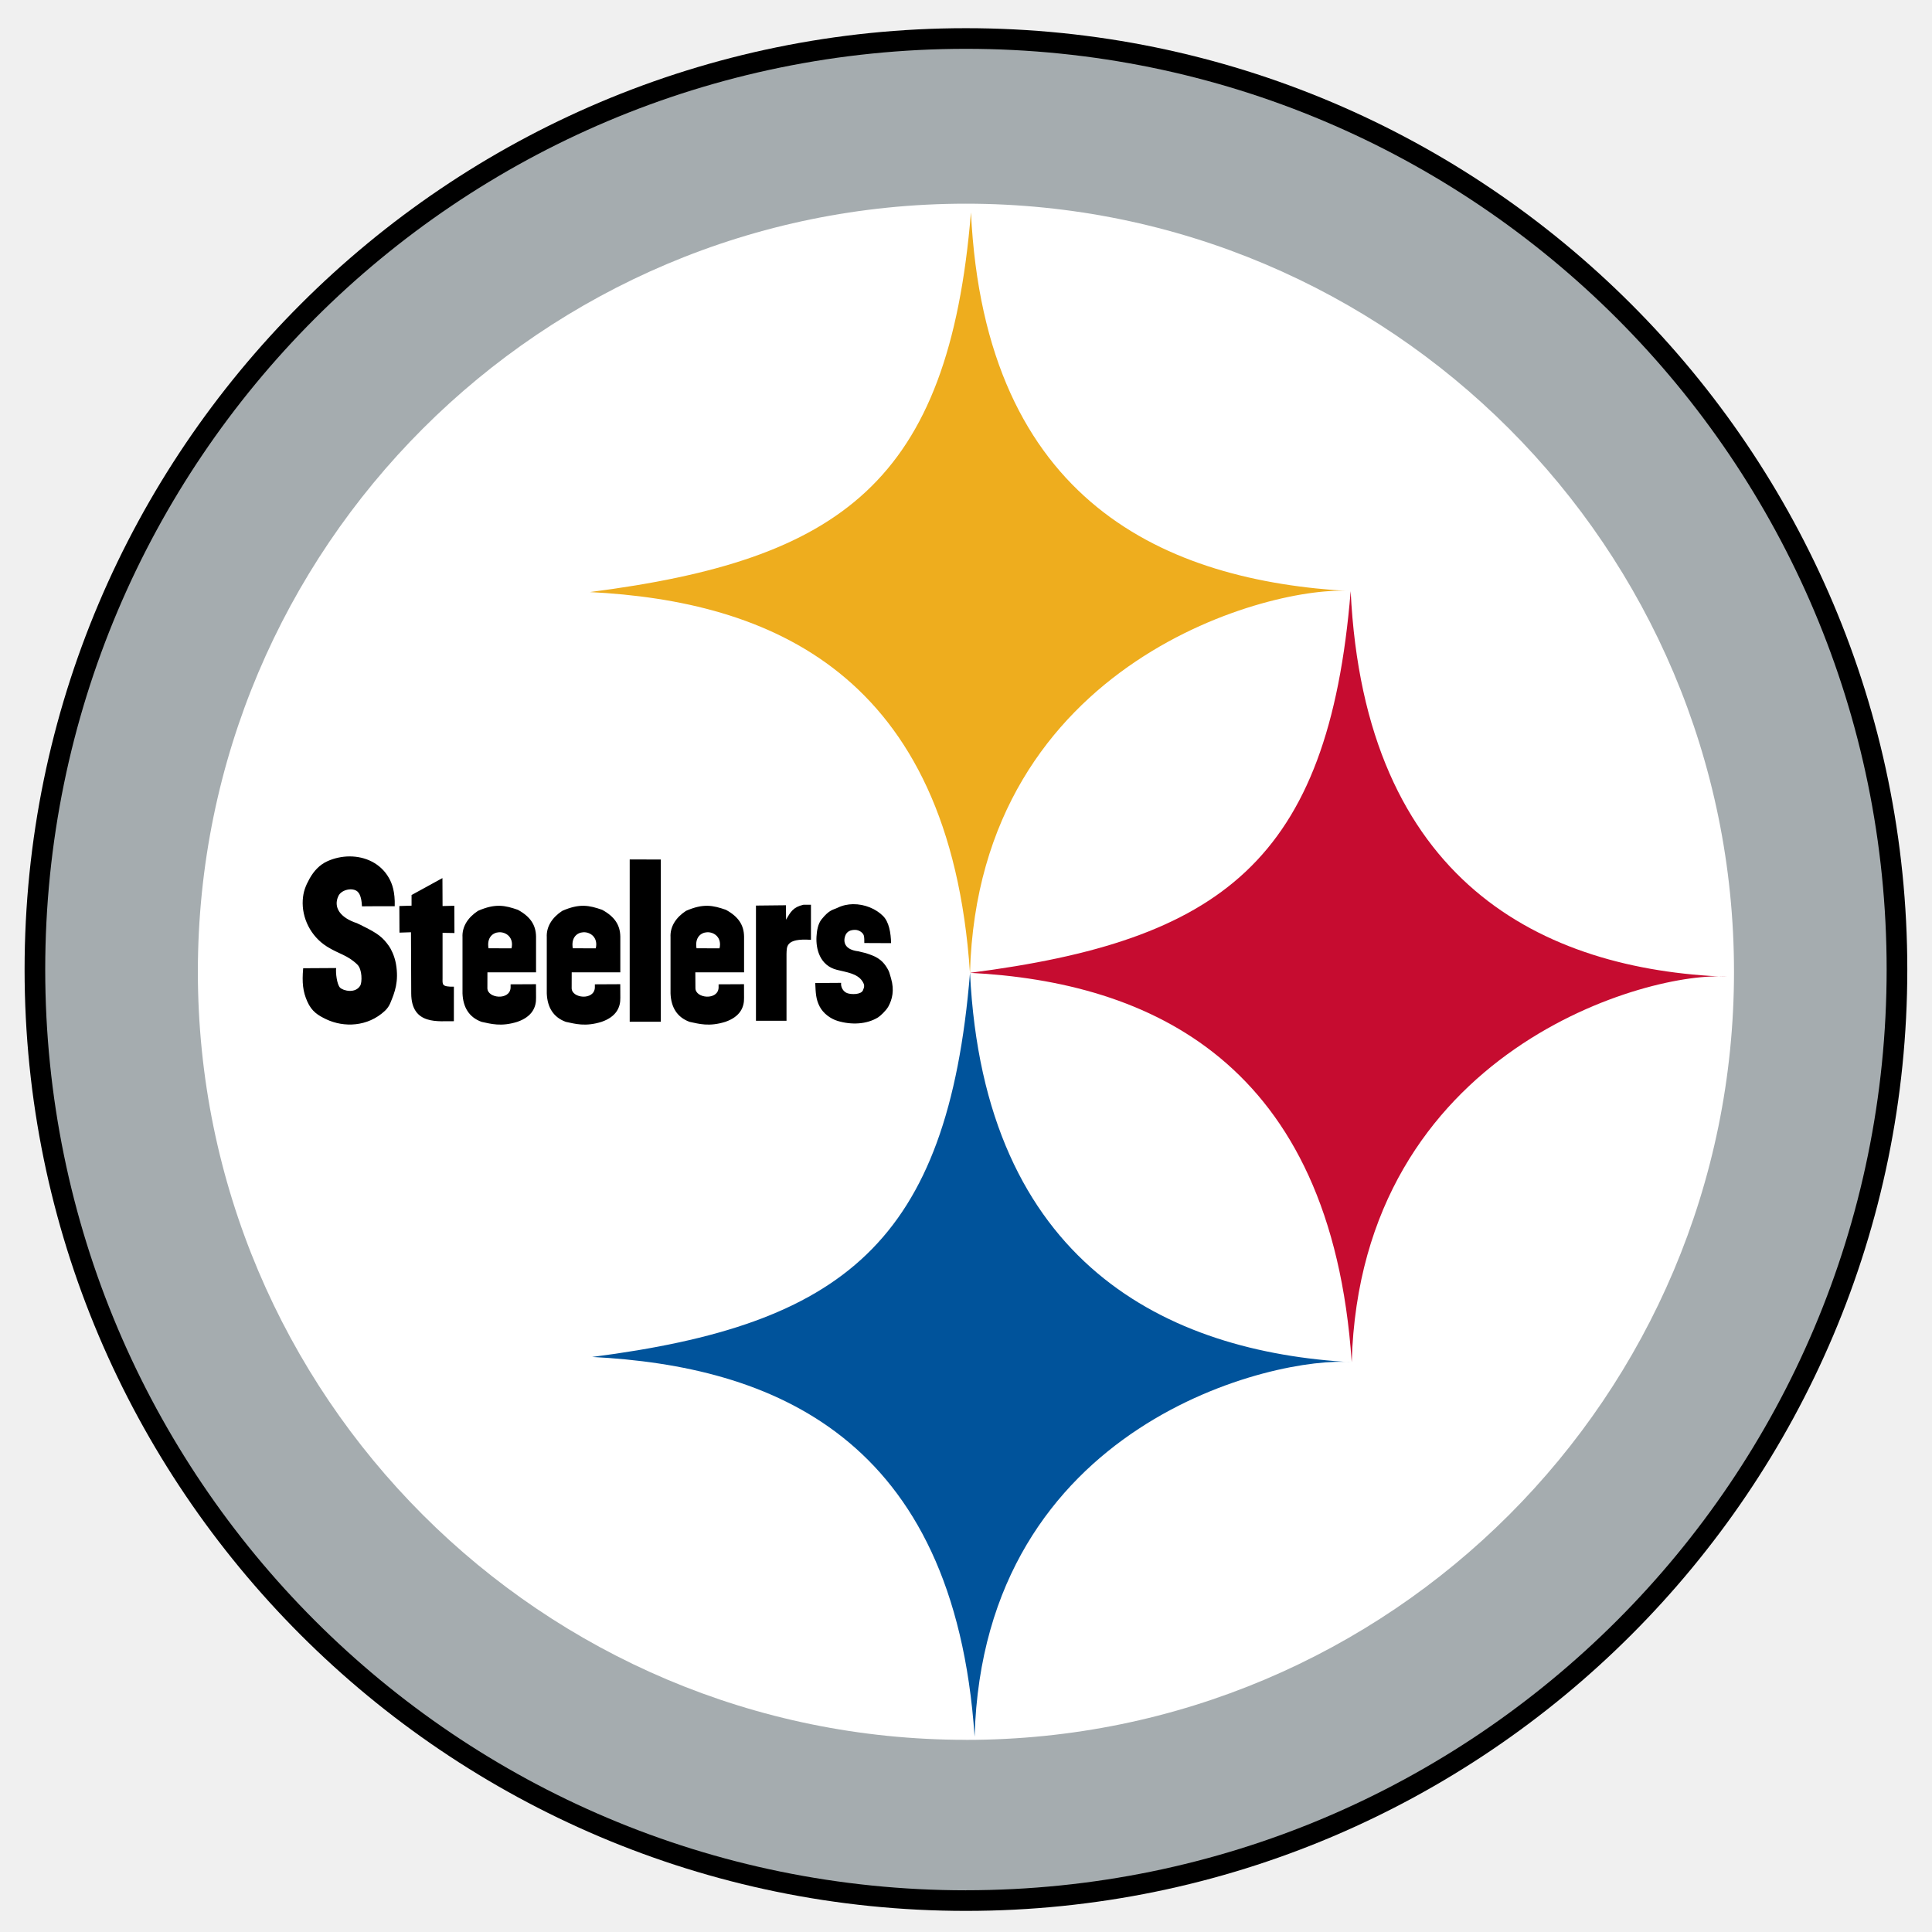
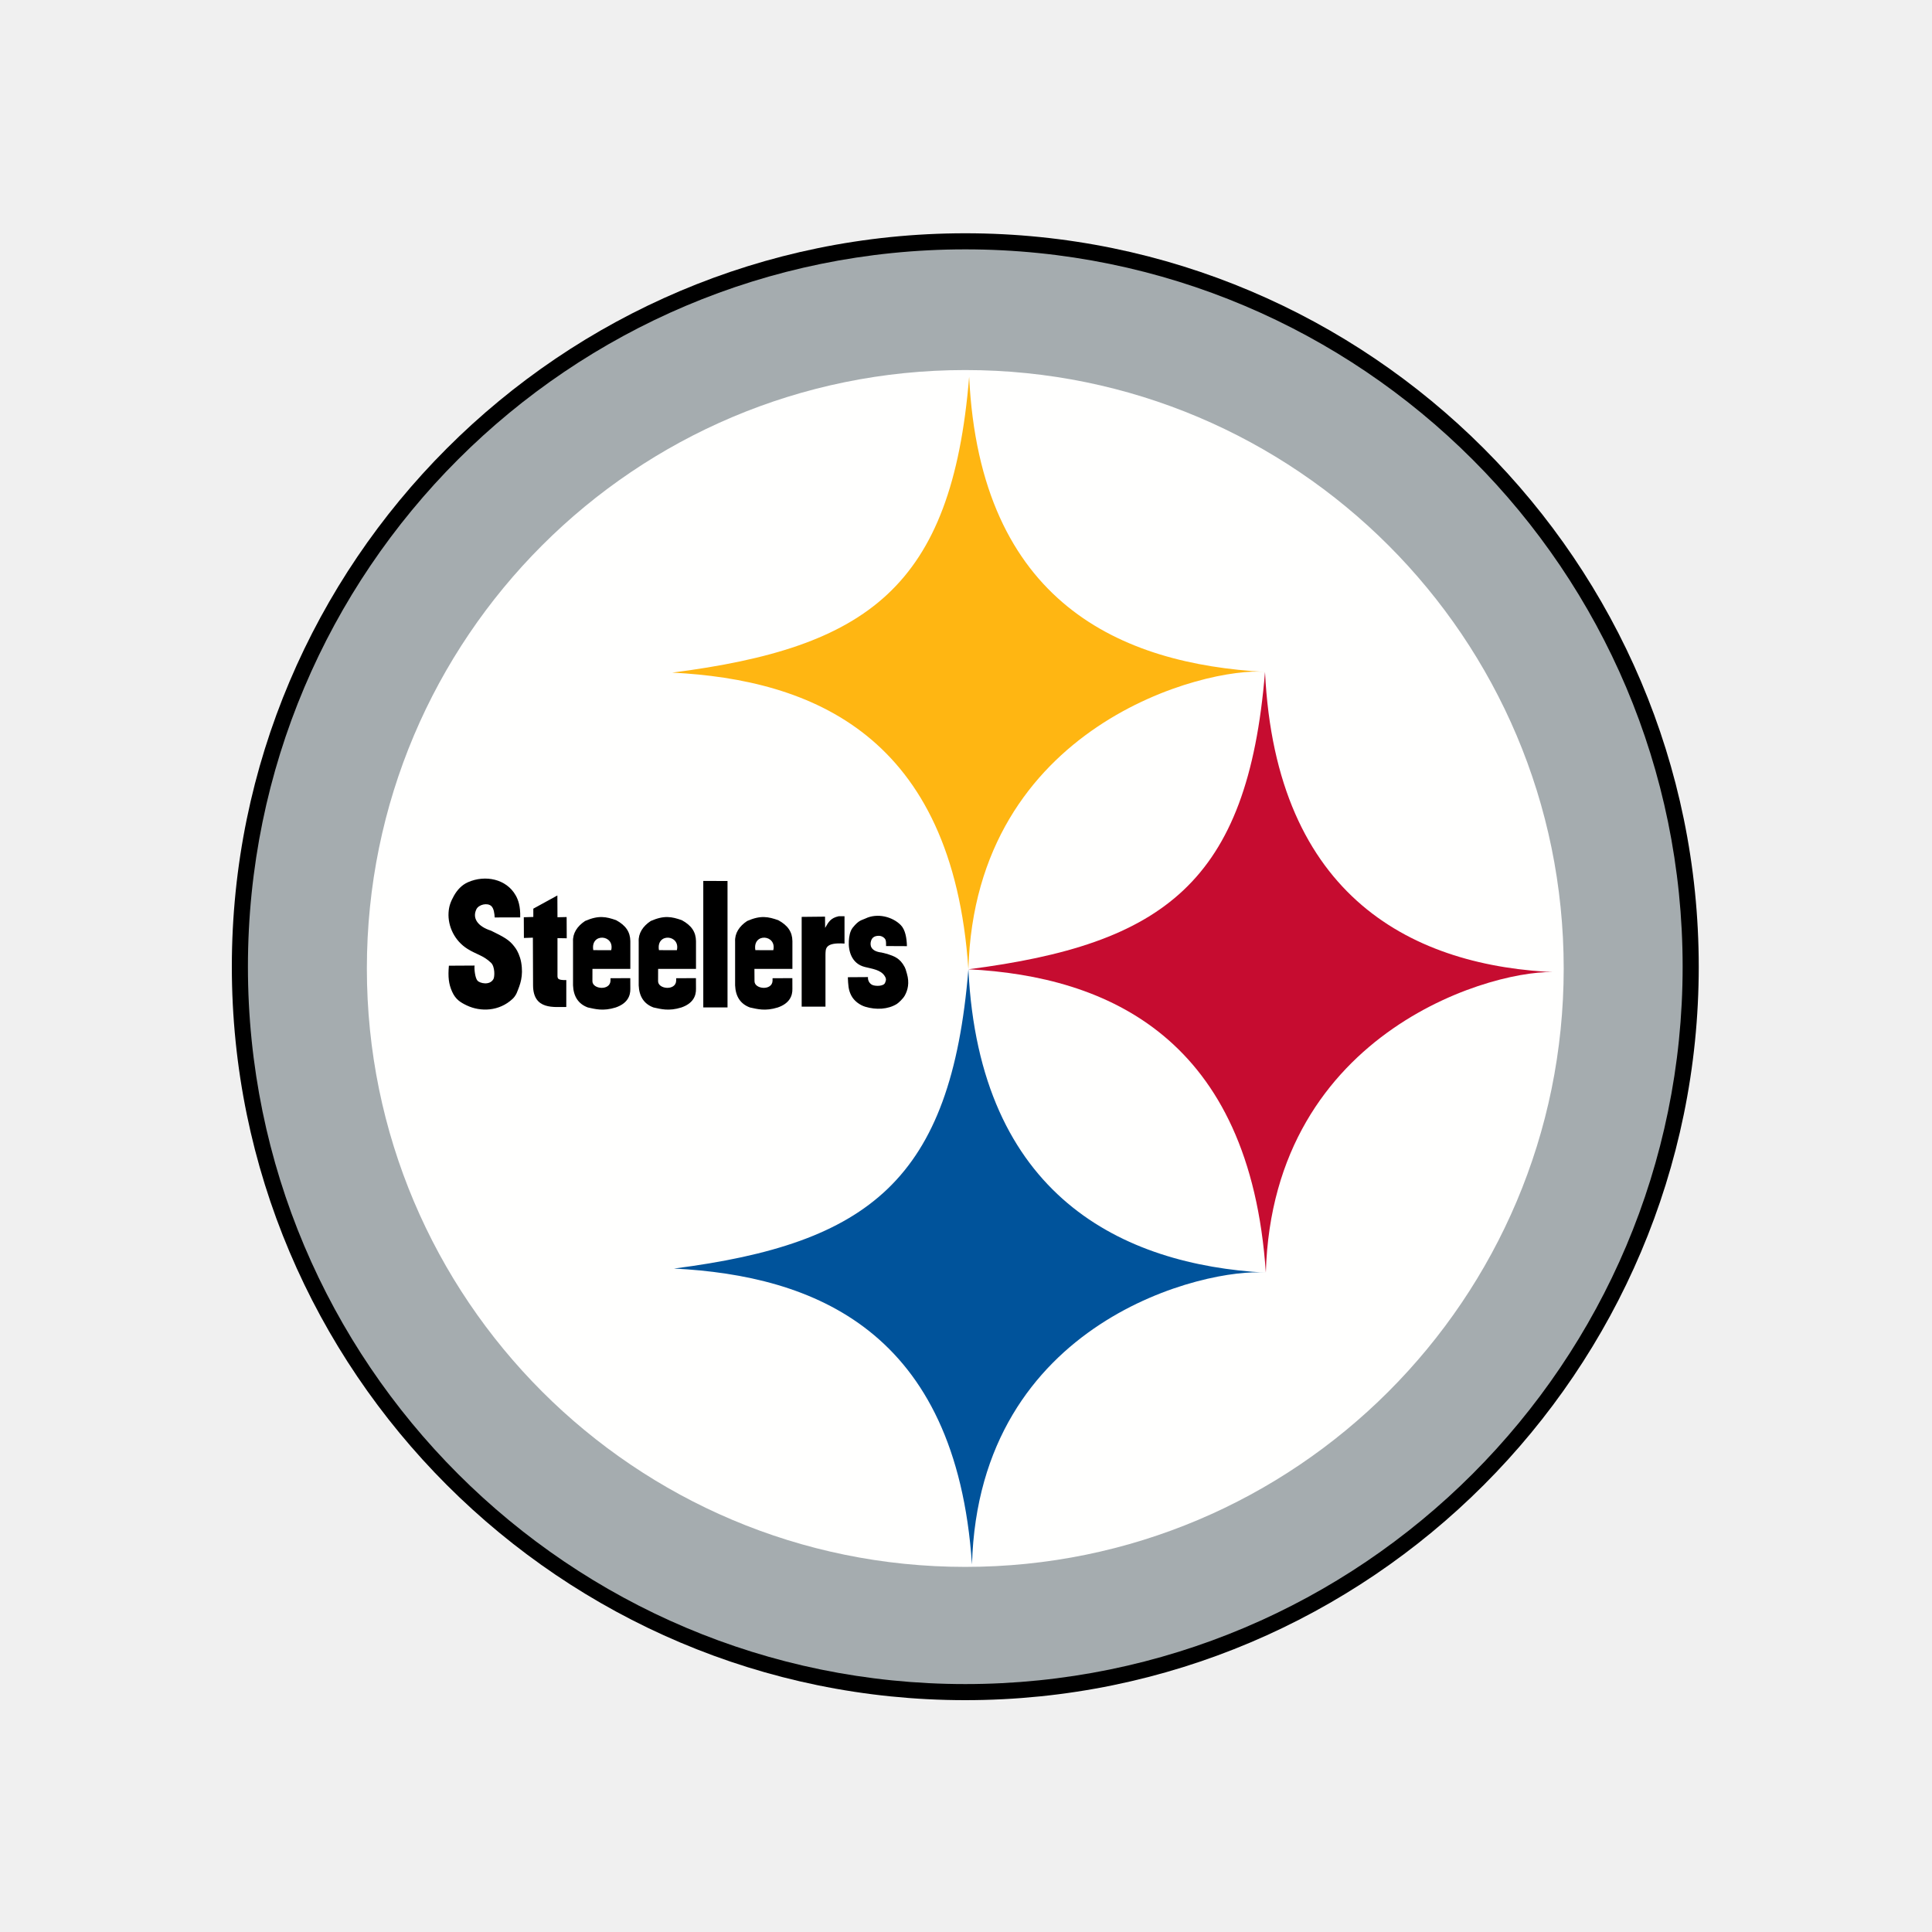
- <svg xmlns="http://www.w3.org/2000/svg" xml:space="preserve" height="196.06" width="196.06" version="1.1" viewBox="0 0 196.062 196.06">
-   <g transform="matrix(.5 0 0 .5 1.1041 1.054)">
-     <path d="m2.783 194.67c0 105.35 85.712 191.06 191.06 191.06s191.06-85.712 191.06-191.06c0.01-105.35-85.7-191.06-191.06-191.06-105.34 0-191.06 85.706-191.06 191.06" />
-     <path d="m193.84 381.54c103.2 0 186.87-83.669 186.87-186.88 0-103.19-83.67-186.86-186.87-186.86-103.2 0.001-186.87 83.67-186.87 186.87 0 103.21 83.669 186.88 186.88 186.88" fill="#a5acaf" />
-     <path d="m193.84 351.02c86.094 0 155.89-69.794 155.89-155.89 0-86.09-69.79-155.9-155.89-155.9s-155.89 69.8-155.89 155.89c0 86.094 69.794 155.89 155.89 155.89" fill="#fff" />
-     <path d="m194.66 195.34c1.801-63.85 62.116-78.844 77.269-77.469-37.356-2.029-74.225-17.814-77.069-76.888-4.506 54.938-26.55 70.556-77.344 77.075 36.281 1.837 73.012 16.194 77.144 77.281" fill="#eead1e" />
-     <path d="m272.14 274.37c1.8-63.85 61.056-79.606 76.212-78.231-37.481-1.387-73.581-19.2-76.425-78.269-4.5 54.938-26.469 70.95-77.269 77.469 36.281 1.837 73.35 17.944 77.481 79.031" fill="#c60c30" />
-     <path d="m195.6 350.37c1.796-63.862 61.389-77.375 76.55-76-37.356-2.033-74.638-19.954-77.481-79.031-4.506 54.944-25.9 71.444-76.694 77.962 36.281 1.85 73.488 15.994 77.625 77.069" fill="#00539b" />
-     <path d="m68.698 171.71c-1.475 0.01-2.977 0.324-4.382 0.94-1.689 0.739-2.858 2.08-3.684 3.55-0.825 1.487-1.289 2.669-1.393 4.366-0.215 3.584 1.577 7.362 4.951 9.468 2.364 1.478 4.096 1.672 6.103 3.602 1.066 1.014 0.981 3.649 0.637 4.255-0.976 1.728-3.512 1.092-4.135 0.438-0.627-0.658-0.902-3.026-0.777-3.963l-6.692 0.039c-0.258 2.948-0.055 4.762 0.839 6.761 0.907 2.037 2.179 2.802 3.829 3.593 3.584 1.702 8.419 1.559 11.909-1.698 0.855-0.795 1.164-1.728 1.164-1.728 0.812-1.973 1.72-4.207 1.088-7.809-0.297-1.685-1.028-3.064-1.401-3.593-1.242-1.754-2.162-2.549-5.484-4.169 0.077 0-1.048-0.481-0.967-0.481-3.516-1.122-4.912-3.27-3.82-5.556 0.602-1.272 2.879-1.78 3.885-0.864 0.679 0.623 0.834 1.955 0.89 2.982l2.343-0.017h4.306c0.09-2.965-0.546-4.634-1.182-5.751-1.664-2.937-4.78-4.387-8.025-4.365zm56.9 0.613v32.948h6.314v-32.93l-6.314-0.018zm-38.009 3.786-6.266 3.438v2.157l-2.479 0.078 0.025 5.397 2.338-0.077 0.048 12.407c0.026 6.588 5.673 5.574 8.655 5.647l0.005-7.005c-2.527 0.039-2.3-0.464-2.3-1.724v-9.206l2.411 0.039-0.025-5.531-2.386 0.052-0.025-5.674zm83.335 5.295c-1.064 0.016-2.131 0.241-3.124 0.723-0.954 0.46-1.651 0.36-3.245 2.333-0.756 0.933-0.971 2.317-1.044 3.516-0.15 2.536 0.688 5.88 4.139 6.752 1.93 0.486 4.126 0.74 5.154 2.291 0.563 0.847 0.399 1.199 0.146 1.848-0.361 0.92-2.411 0.907-3.231 0.585-0.812-0.309-1.319-1.259-1.212-2.08l-5.252 0.034c0.099 2.029 0.116 3.258 0.89 4.758 0.748 1.453 2.256 2.51 3.64 2.931 2.819 0.855 5.923 0.705 8.222-0.713 0.421-0.262 1.604-1.337 2.085-2.201 0.791-1.444 1.259-3.292 0.55-5.716-0.335-1.169-0.37-1.302-0.58-1.71-1.251-2.385-2.858-2.849-4.521-3.408 0.056 0-1.547-0.37-1.491-0.37-2.931-0.331-3.111-1.989-2.725-3.115 0.322-0.933 1.066-1.242 2.028-1.242 0.817 0.009 1.62 0.58 1.77 1.182 0.103 0.43 0.091 0.924 0.091 1.487l5.433 0.025c-0.043-2.115-0.43-4.307-1.612-5.497-1.448-1.468-3.767-2.445-6.107-2.411zm-10.052 0.116c-2.072 0.464-2.622 1.427-3.537 3.039l-0.026-2.936-6.085 0.065v23.38h6.201v-13.551c0.069-1.41-0.279-3.246 4.96-2.876v-7.121h-1.513zm-61.69 0.212c-1.253-0.025-2.617 0.257-4.377 1.026-2.063 1.358-3.258 3.223-3.142 5.364v11.406c0.116 2.828 1.341 4.835 3.864 5.759 1.917 0.408 3.97 1.023 7.254 0 3.094-1.066 3.855-3.056 3.808-4.887l-0.013-2.755-5.152 0.026v0.666c-0.116 2.643-4.698 2.213-4.711 0.116l0.009-3.215h9.867v-7.237c-0.03-2.377-1.164-4.079-3.691-5.454-1.319-0.458-2.462-0.79-3.716-0.815zm17.106 0c-1.253-0.025-2.616 0.257-4.378 1.026-2.063 1.358-3.258 3.223-3.142 5.364v11.406c0.116 2.828 1.34 4.835 3.863 5.759 1.921 0.408 3.971 1.023 7.255 0 3.094-1.066 3.851-3.056 3.808-4.887l-0.013-2.755-5.154 0.026v0.666c-0.116 2.643-4.697 2.213-4.71 0.116l0.009-3.215h9.867v-7.237c-0.03-2.377-1.164-4.079-3.691-5.454-1.319-0.458-2.462-0.79-3.715-0.815zm25.115 0c-1.253-0.025-2.615 0.257-4.377 1.026-2.067 1.358-3.258 3.223-3.142 5.364v11.406c0.116 2.828 1.341 4.835 3.863 5.759 1.921 0.408 3.971 1.023 7.255 0 3.094-1.066 3.854-3.056 3.803-4.887l-0.008-2.755-5.157 0.026v0.666c-0.112 2.643-4.694 2.213-4.702 0.116l-0.021-3.215h9.893v-7.237c-0.026-2.377-1.165-4.079-3.688-5.454-1.324-0.458-2.467-0.79-3.72-0.815zm-42.32 5.371c1.467-0.072 3.037 1.095 2.525 3.267l-4.668-0.018c-0.367-2.156 0.848-3.185 2.143-3.249zm17.104 0c1.467-0.072 3.037 1.095 2.525 3.267l-4.667-0.018c-0.367-2.156 0.847-3.185 2.142-3.249zm25.116 0c1.467-0.072 3.037 1.095 2.525 3.267l-4.667-0.018c-0.367-2.156 0.847-3.185 2.142-3.249z" />
+ <svg xmlns="http://www.w3.org/2000/svg" width="500" height="500" viewBox="0 0 500 500">
+   <g fill="none">
+     <path d="M0 0h500v500h-500z" />
+     <path fill="#000" d="M60 250.184c0 104.667 85.15 189.816 189.816 189.816 104.662 0 189.816-85.15 189.816-189.816 0-104.662-85.154-189.812-189.816-189.812-104.667 0-189.816 85.15-189.816 189.812" />
+     <path fill="#A5ACAF" d="M249.816 435.837c102.527 0 185.649-83.122 185.649-185.653 0-102.527-83.122-185.649-185.649-185.649-102.532 0-185.653 83.122-185.653 185.649 0 102.532 83.122 185.653 185.653 185.653" />
+     <path fill="#FFFFFE" d="M249.816 405.51c85.53 0 154.869-69.339 154.869-154.869s-69.339-154.873-154.869-154.873c-85.534 0-154.873 69.344-154.873 154.873 0 85.53 69.339 154.869 154.873 154.869" />
+     <path fill="#FFB612" d="M250.619 250.85c1.789-63.434 61.709-78.327 76.764-76.961-37.112-2.015-73.737-17.698-76.568-76.384-4.47 54.575-26.369 70.091-76.837 76.568 36.049 1.827 72.537 16.092 76.64 76.777" />
+     <path fill="#C60C30" d="M327.597 329.364c1.789-63.434 60.655-79.087 75.714-77.721-37.236-1.375-73.101-19.073-75.927-77.755-4.47 54.579-26.297 70.484-76.764 76.961 36.049 1.827 72.87 17.83 76.978 78.515" />
+     <path fill="#00539B" d="M251.55 404.865c1.785-63.443 60.988-76.867 76.047-75.5-37.112-2.02-74.147-19.824-76.978-78.515-4.47 54.579-25.72 70.975-76.184 77.447 36.044 1.836 73.007 15.887 77.114 76.568" />
+     <path fill="#000" d="M207.47 237.289l6.046-.064.026 2.916c.909-1.601 1.456-2.558 3.514-3.019h1.503v7.075c-5.205-.367-4.859 1.456-4.927 2.856v13.462h-6.161v-23.227zm27.24 7.574l-5.397-.026c0-.559.013-1.05-.09-1.477-.149-.598-.948-1.166-1.759-1.174-.956 0-1.695.307-2.015 1.234-.384 1.119-.205 2.767 2.707 3.096l1.482.367c1.652.555 3.249 1.016 4.492 3.386.209.406.243.538.576 1.699.704 2.408.239 4.244-.547 5.679-.478.858-1.652 1.926-2.071 2.186-2.284 1.409-5.367 1.558-8.168.709-1.375-.418-2.873-1.469-3.616-2.912-.769-1.49-.786-2.711-.884-4.727l5.218-.034c-.107.816.397 1.759 1.204 2.067.816.32 2.852.333 3.211-.581.252-.645.414-.995-.145-1.836-1.02-1.541-3.202-1.793-5.119-2.276-3.429-.867-4.261-4.189-4.112-6.708.073-1.191.286-2.566 1.038-3.493 1.584-1.96 2.276-1.862 3.224-2.318 3.155-1.533 7.079-.444 9.171 1.678 1.174 1.183 1.558 3.36 1.601 5.461zm-100.081-7.438h-4.278l-2.327.017c-.056-1.02-.209-2.344-.884-2.963-.999-.909-3.262-.406-3.86.858-1.084 2.271.303 4.406 3.796 5.521l.961.478c3.3 1.61 4.214 2.4 5.448 4.142.371.525 1.097 1.896 1.392 3.569.628 3.578-.273 5.798-1.08 7.758 0 0-.307.927-1.157 1.716-3.467 3.236-8.27 3.377-11.831 1.687-1.64-.786-2.903-1.546-3.804-3.569-.888-1.985-1.089-3.787-.833-6.716l6.648-.038c-.124.931.149 3.283.773 3.937.619.649 3.138 1.281 4.107-.436.342-.602.427-3.219-.632-4.227-1.994-1.917-3.715-2.109-6.063-3.578-3.352-2.092-5.132-5.845-4.919-9.406.102-1.687.564-2.861 1.383-4.338.82-1.46 1.981-2.792 3.659-3.527 4.466-1.96 9.923-.841 12.327 3.403.632 1.11 1.264 2.767 1.174 5.713zm3.394-.12v-2.143l6.225-3.416.026 5.636 2.37-.051.026 5.495-2.395-.038v9.146c0 1.251-.226 1.751 2.284 1.712l-.004 6.96c-2.963-.073-8.573.935-8.599-5.61l-.047-12.327-2.323.077-.026-5.363 2.464-.077zm43.986-9.321l6.272.017v32.714h-6.272v-32.731zm13.257 25.96c.009 2.084 4.56 2.511 4.671-.115v-.662l5.124-.026.009 2.737c.051 1.819-.704 3.796-3.779 4.855-3.262 1.016-5.299.406-7.207 0-2.506-.918-3.723-2.912-3.838-5.721v-11.332c-.115-2.126 1.067-3.979 3.121-5.329 3.501-1.529 5.414-1.119 8.044-.209 2.506 1.366 3.638 3.057 3.663 5.418v7.19h-9.829l.021 3.194zm.222-8.048l4.637.017c.956-4.06-5.414-4.586-4.637-.017zm-25.178 8.048c.013 2.084 4.564 2.511 4.68-.115v-.662l5.119-.026.013 2.737c.043 1.819-.709 3.796-3.783 4.855-3.262 1.016-5.299.406-7.207 0-2.506-.918-3.723-2.912-3.838-5.721v-11.332c-.115-2.126 1.072-3.979 3.121-5.329 3.501-1.529 5.418-1.119 8.04-.209 2.511 1.366 3.638 3.057 3.668 5.418v7.19h-9.803l-.009 3.194zm.226-8.048l4.637.017c.956-4.06-5.414-4.586-4.637-.017zm-17.22 8.048c.013 2.084 4.564 2.511 4.68-.115v-.662l5.119-.026.013 2.737c.047 1.819-.709 3.796-3.783 4.855-3.262 1.016-5.303.406-7.207 0-2.506-.918-3.723-2.912-3.838-5.721v-11.332c-.115-2.126 1.072-3.979 3.121-5.329 3.497-1.529 5.418-1.119 8.04-.209 2.511 1.366 3.638 3.057 3.668 5.418v7.19h-9.803l-.009 3.194zm.226-8.048l4.637.017c.956-4.06-5.414-4.586-4.637-.017z" />
  </g>
</svg>
